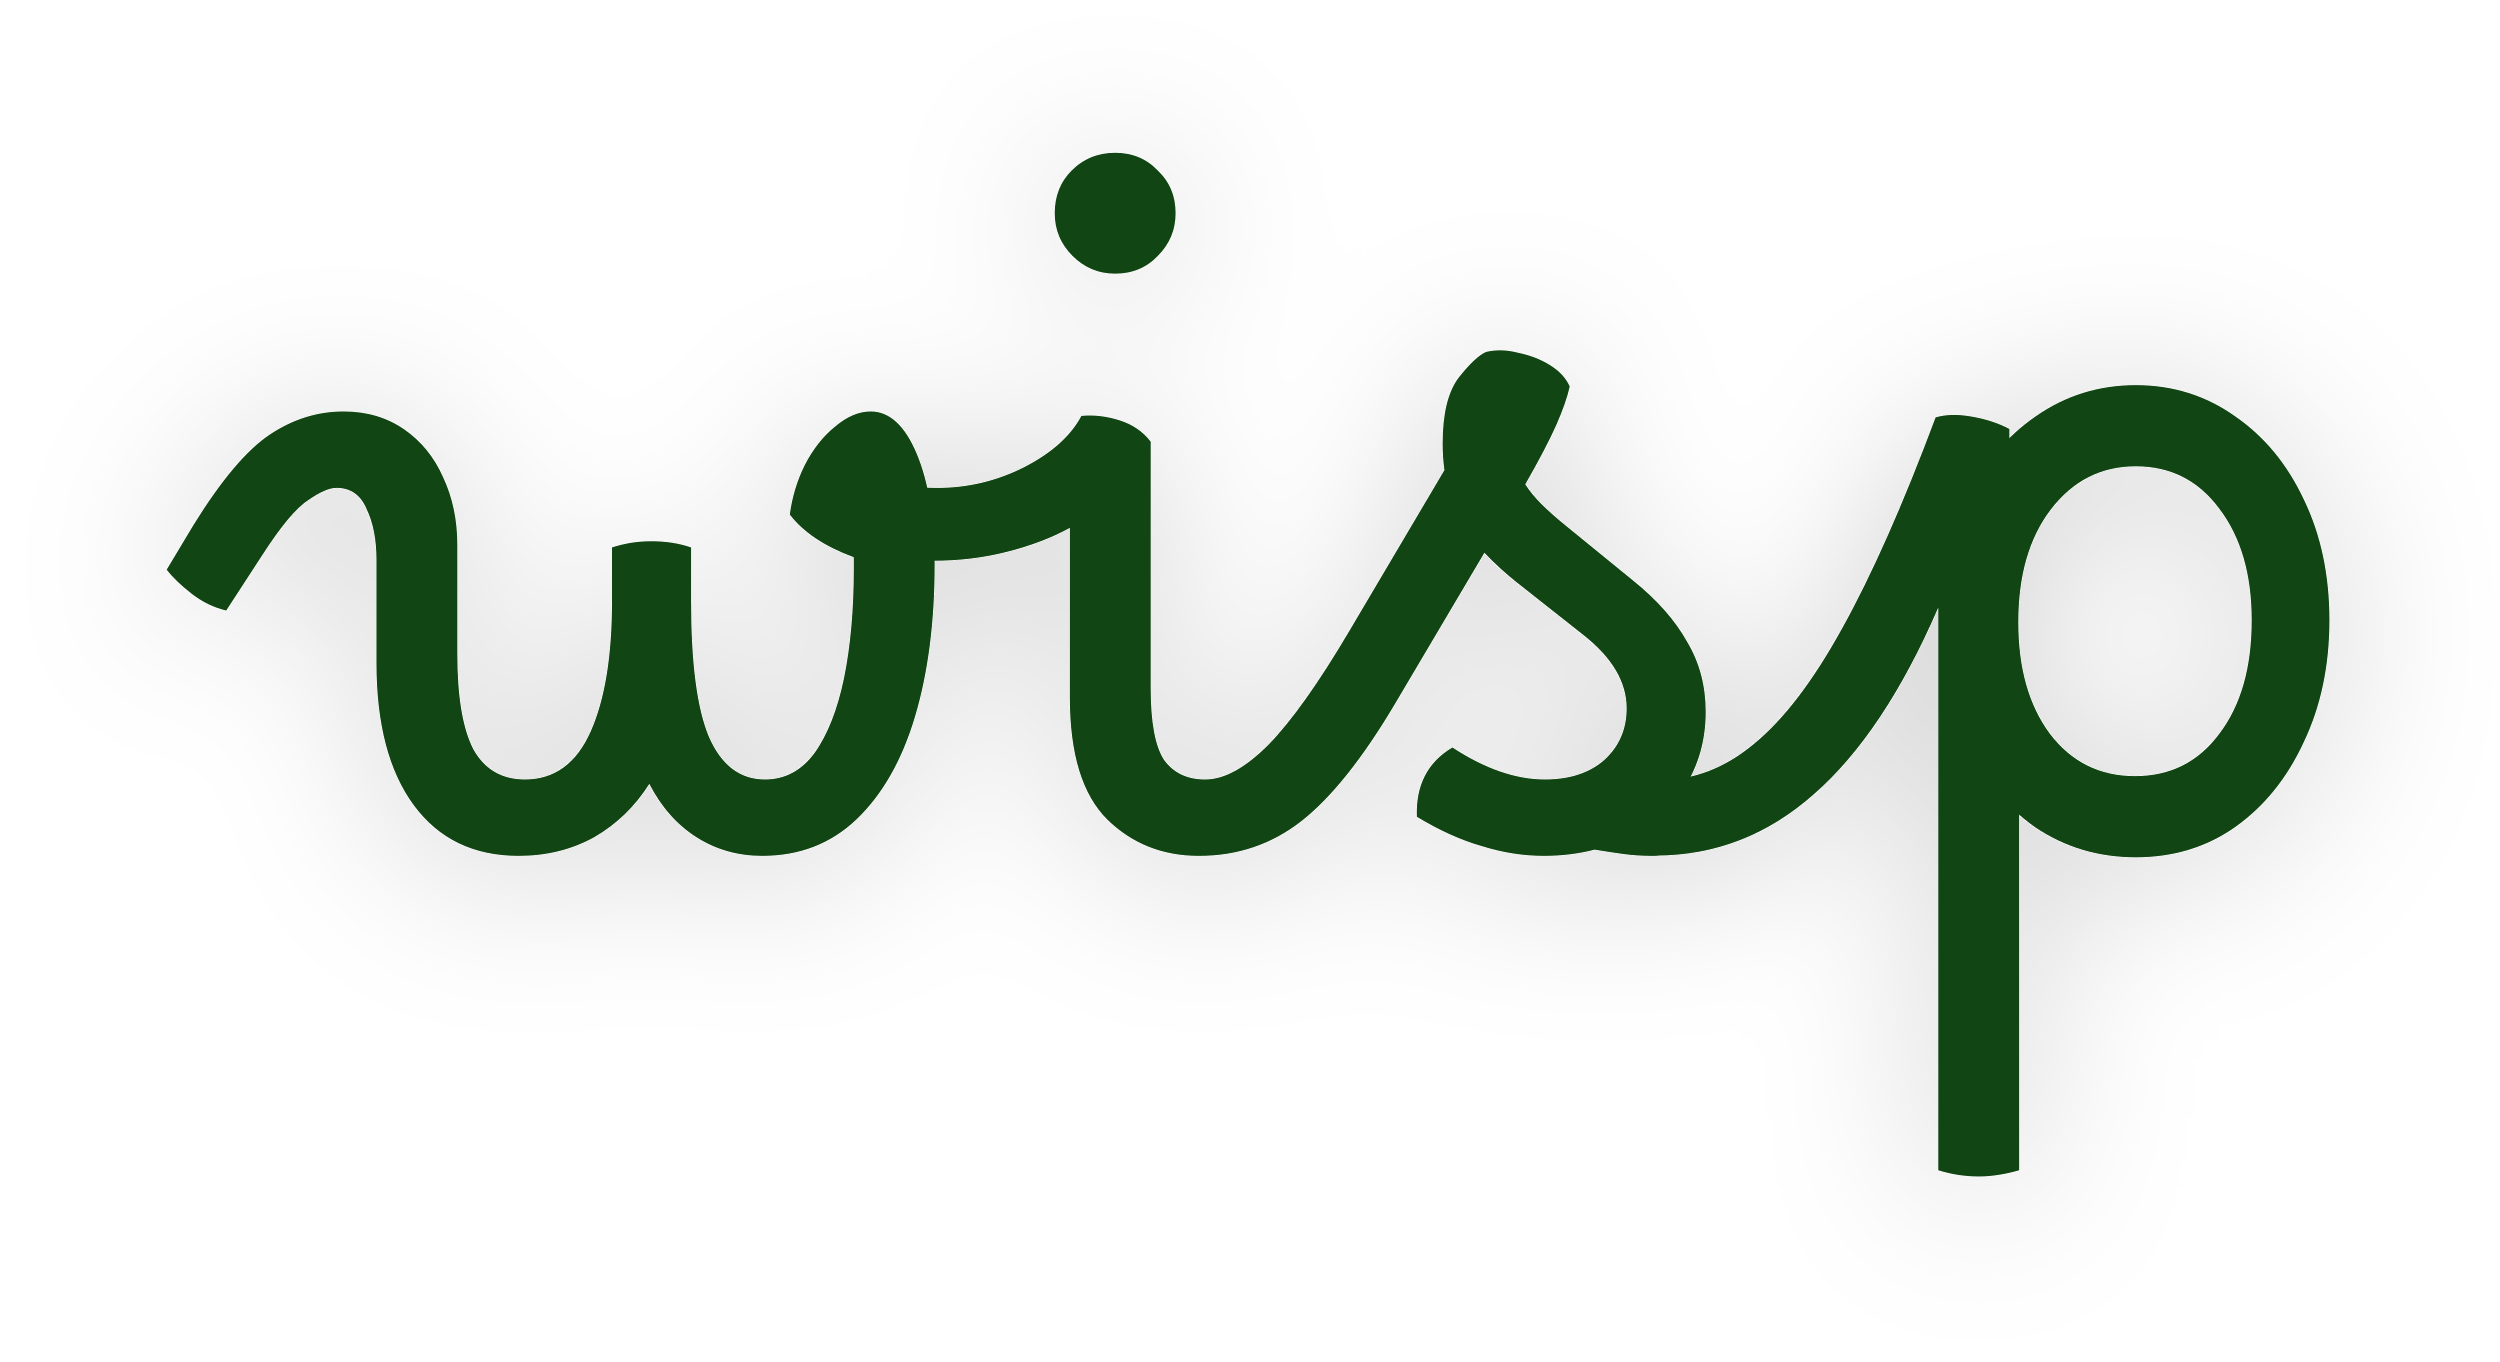
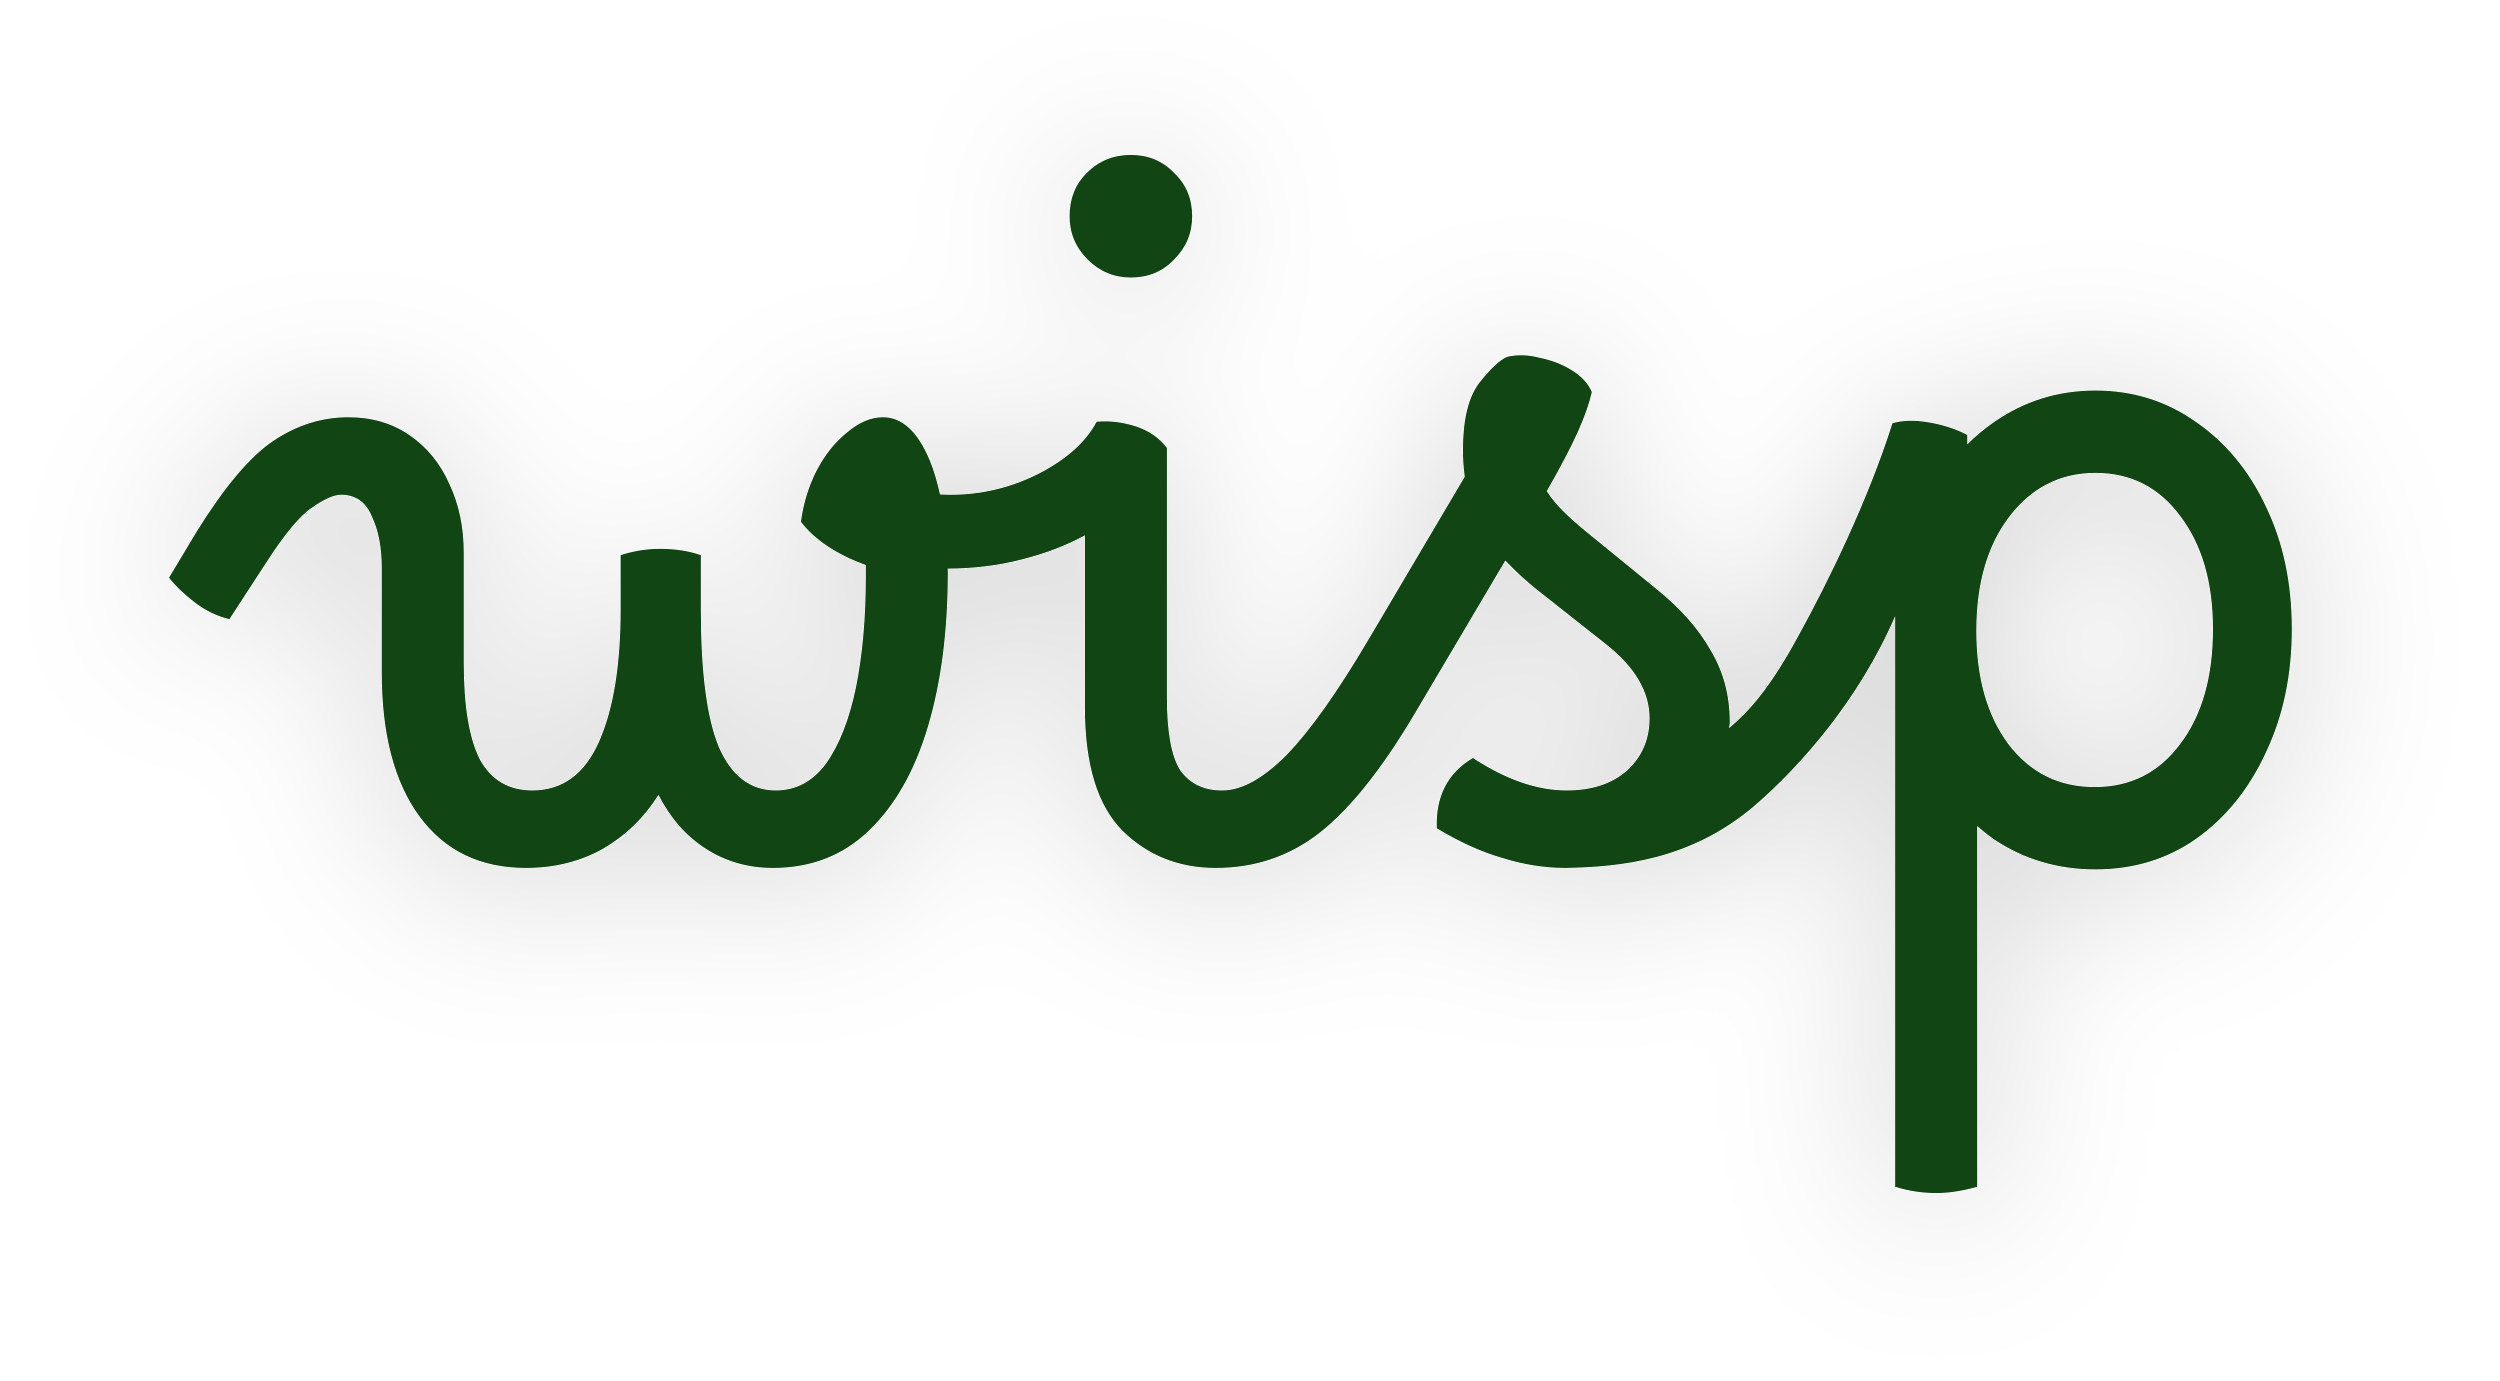
- <svg xmlns="http://www.w3.org/2000/svg" width="360" height="196" fill="none" viewBox="0 0 360 196">
-   <g fill="#124514" filter="url(#a)">
-     <path d="M32.576 87.92c-1.792-.427-3.456-1.237-4.992-2.432-1.536-1.195-2.73-2.347-3.584-3.456l3.84-6.4c4.01-6.485 7.68-10.837 11.008-13.056 3.328-2.219 6.87-3.328 10.624-3.328 3.328 0 6.23.853 8.704 2.56 2.475 1.707 4.352 4.01 5.632 6.912 1.365 2.901 2.048 6.144 2.048 9.728v15.616c0 6.229.768 10.837 2.304 13.824 1.621 2.901 4.096 4.352 7.424 4.352 4.267 0 7.424-2.304 9.472-6.912 2.048-4.608 3.072-10.88 3.072-18.816v-7.68c.768-.256 1.621-.47 2.56-.64a18.652 18.652 0 0 1 3.072-.256c2.133 0 4.053.299 5.76.896v7.68c0 8.96.853 15.488 2.56 19.584 1.792 4.096 4.48 6.144 8.064 6.144 2.901 0 5.291-1.28 7.168-3.84 1.877-2.645 3.285-6.229 4.224-10.752.939-4.608 1.408-9.899 1.408-15.872V80.24c-4.181-1.536-7.253-3.584-9.216-6.144.341-2.56 1.067-4.95 2.176-7.168 1.195-2.304 2.645-4.139 4.352-5.504 1.707-1.45 3.413-2.176 5.12-2.176 2.731 0 4.949 2.048 6.656 6.144 1.707 4.096 2.56 9.387 2.56 15.872 0 8.277-.939 15.573-2.816 21.888-1.877 6.315-4.693 11.264-8.448 14.848-3.669 3.499-8.192 5.248-13.568 5.248-3.499 0-6.656-.896-9.472-2.688-2.816-1.792-5.077-4.352-6.784-7.68-2.048 3.243-4.693 5.803-7.936 7.68-3.243 1.792-6.87 2.688-10.88 2.688-6.485 0-11.52-2.432-15.104-7.296-3.584-4.864-5.376-11.691-5.376-20.48V80.624c0-2.901-.47-5.333-1.408-7.296-.853-2.048-2.304-3.072-4.352-3.072-1.024 0-2.39.597-4.096 1.792-1.707 1.11-3.883 3.712-6.528 7.808l-5.248 8.064Zm140.039 35.328c-5.205 0-9.6-1.749-13.184-5.248-3.584-3.584-5.376-9.429-5.376-17.536V76.016c-2.645 1.45-5.675 2.603-9.088 3.456-3.328.853-6.869 1.28-10.624 1.28-4.181 0-7.808-.555-10.88-1.664-2.304-.768-3.456-2.261-3.456-4.48 0-1.621.469-2.987 1.408-4.096.853-1.11 1.877-1.664 3.072-1.664.341 0 .64.043.896.128.256 0 .512.043.768.128 1.451.341 2.901.64 4.352.896 1.451.17 2.944.256 4.48.256 4.352 0 8.491-.981 12.416-2.944 4.011-2.048 6.784-4.523 8.32-7.424 1.792-.17 3.627.043 5.504.64 1.877.597 3.371 1.621 4.48 3.072v35.456c0 4.949.64 8.405 1.92 10.368 1.365 1.877 3.328 2.816 5.888 2.816 1.195 0 2.091.512 2.688 1.536.683 1.024 1.024 2.389 1.024 4.096a6.373 6.373 0 0 1-1.152 3.712c-.683 1.109-1.835 1.664-3.456 1.664Zm-12.032-83.84c-2.389 0-4.437-.853-6.144-2.56-1.707-1.707-2.56-3.755-2.56-6.144 0-2.475.811-4.523 2.432-6.144 1.707-1.707 3.797-2.56 6.272-2.56s4.523.853 6.144 2.56c1.707 1.621 2.56 3.67 2.56 6.144 0 2.39-.853 4.437-2.56 6.144-1.621 1.707-3.669 2.56-6.144 2.56Zm12.083 83.84c-1.109 0-2.005-.512-2.688-1.536-.683-1.024-1.024-2.347-1.024-3.968 0-3.669 1.536-5.504 4.608-5.504 2.731 0 5.76-1.664 9.088-4.992 3.328-3.413 7.211-8.875 11.648-16.384l13.696-23.168a27.14 27.14 0 0 1-.256-3.84c0-4.267.768-7.424 2.304-9.472 1.621-2.048 2.944-3.285 3.968-3.712 1.451-.341 2.987-.299 4.608.128 1.707.341 3.243.939 4.608 1.792 1.365.853 2.304 1.877 2.816 3.072-.341 1.536-.981 3.37-1.92 5.504-.939 2.133-2.432 4.992-4.48 8.576.597.939 1.365 1.877 2.304 2.816.939.939 2.091 1.963 3.456 3.072l9.728 7.936c3.499 2.816 6.101 5.76 7.808 8.832 1.792 2.987 2.688 6.357 2.688 10.112 0 4.523-1.28 8.533-3.84 12.032.427.939.64 2.048.64 3.328 0 1.621-.427 2.901-1.28 3.84-.768 1.024-1.877 1.536-3.328 1.536-1.365 0-2.688-.085-3.968-.256-1.28-.171-2.688-.384-4.224-.64-2.304.597-4.736.896-7.296.896-2.987 0-5.973-.469-8.96-1.408-2.987-.853-6.101-2.261-9.344-4.224-.171-4.523 1.536-7.851 5.12-9.984 4.693 3.072 9.131 4.608 13.312 4.608 3.584 0 6.443-.939 8.576-2.816 2.133-1.963 3.2-4.437 3.2-7.424 0-3.755-2.048-7.253-6.144-10.496l-9.728-7.68a44.327 44.327 0 0 1-4.608-4.224l-12.8 21.632c-4.693 7.936-9.216 13.611-13.568 17.024-4.267 3.328-9.173 4.992-14.72 4.992Z" />
-     <path d="M235.592 121.67c.683 1.024 1.621 1.536 2.816 1.536 8.533 0 16.128-2.944 22.784-8.832 6.741-5.888 12.715-14.848 17.92-26.88v81.024a19.31 19.31 0 0 0 5.888.896c.939 0 1.92-.085 2.944-.256a23.004 23.004 0 0 0 2.816-.64v-72.96l-1.408-25.088v-8.704c-1.621-.853-3.456-1.45-5.504-1.792-1.963-.341-3.669-.299-5.12.128-4.693 12.544-9.173 22.656-13.44 30.336-4.181 7.595-8.405 13.141-12.672 16.64-4.181 3.499-8.704 5.248-13.568 5.248-1.365 0-2.475.469-3.328 1.408-.853.939-1.28 2.261-1.28 3.968 0 1.621.384 2.944 1.152 3.968Z" />
-     <path d="M307.559 123.456c-5.401 0-10.247-1.451-14.536-4.352-4.21-2.992-7.546-7.072-10.009-12.24-2.383-5.168-3.574-11.016-3.574-17.544 0-6.528 1.231-12.33 3.694-17.408 2.462-5.077 5.798-9.067 10.008-11.968 4.289-2.992 9.095-4.488 14.417-4.488 5.322 0 10.088 1.496 14.298 4.488 4.21 2.901 7.506 6.89 9.889 11.968 2.463 5.077 3.694 10.88 3.694 17.408 0 6.528-1.231 12.376-3.694 17.544-2.383 5.168-5.679 9.248-9.889 12.24-4.13 2.901-8.896 4.352-14.298 4.352Zm-.119-11.696c5.084 0 9.135-2.04 12.153-6.12 3.098-4.08 4.647-9.52 4.647-16.32 0-6.619-1.549-11.968-4.647-16.048-3.018-4.08-7.03-6.12-12.034-6.12-5.004 0-9.095 2.085-12.272 6.256-3.098 4.08-4.647 9.475-4.647 16.184 0 6.619 1.509 11.968 4.528 16.048 3.098 4.08 7.188 6.12 12.272 6.12Z" />
+ <svg xmlns="http://www.w3.org/2000/svg" width="355" height="196" fill="none" viewBox="0 0 355 196" version="1.1" id="svg5">
+   <g fill="#124514" filter="url(#a)" id="g3">
+     <path id="path1" d="m 160.582,22 c -2.475,0 -4.564,0.854 -6.271,2.561 -1.621,1.621 -2.432,3.668 -2.432,6.143 0,2.389 0.854,4.438 2.561,6.145 1.707,1.707 3.754,2.561 6.143,2.561 2.475,0 4.524,-0.854 6.145,-2.561 1.707,-1.707 2.561,-3.755 2.561,-6.145 0,-2.474 -0.854,-4.522 -2.561,-6.143 C 165.106,22.854 163.057,22 160.582,22 Z M 216.25,50.447 c -0.768,-0.021 -1.515,0.054 -2.24,0.225 -1.024,0.427 -2.346,1.665 -3.967,3.713 -1.536,2.048 -2.305,5.204 -2.305,9.471 -0.006,1.284 0.08,2.568 0.256,3.84 l -13.695,23.168 c -4.437,7.509 -8.32,12.972 -11.648,16.385 -3.328,3.328 -6.357,4.992 -9.088,4.992 -0.01,0 -0.019,0.002 -0.029,0.002 -0.008,-4e-5 -0.014,-0.002 -0.021,-0.002 -2.56,0 -4.524,-0.939 -5.889,-2.816 -1.28,-1.963 -1.92,-5.418 -1.92,-10.367 V 63.6 c -1.109,-1.451 -2.603,-2.475 -4.48,-3.072 -1.877,-0.597 -3.712,-0.809 -5.504,-0.639 -1.536,2.901 -4.309,5.376 -8.32,7.424 -3.925,1.963 -8.064,2.943 -12.416,2.943 -0.508,0 -1.005,-0.024 -1.504,-0.043 -0.389,-1.737 -0.847,-3.379 -1.447,-4.82 -1.707,-4.096 -3.923,-6.145 -6.654,-6.145 -1.707,0 -3.414,0.726 -5.121,2.176 -1.707,1.365 -3.157,3.2 -4.352,5.504 -1.109,2.218 -1.835,4.608 -2.176,7.168 1.963,2.56 5.034,4.609 9.215,6.145 v 1.535 c 0,5.973 -0.469,11.265 -1.408,15.873 -0.939,4.523 -2.346,8.107 -4.223,10.752 -1.877,2.56 -4.267,3.84 -7.168,3.84 -3.584,0 -6.272,-2.049 -8.064,-6.145 -1.707,-4.096 -2.561,-10.624 -2.561,-19.584 v -7.68 c -1.707,-0.597 -3.627,-0.896 -5.76,-0.896 -1.029,4.23e-4 -2.057,0.086 -3.072,0.256 -0.939,0.17 -1.791,0.385 -2.559,0.641 v 7.68 c 0,7.936 -1.024,14.208 -3.072,18.816 -2.048,4.608 -5.206,6.912 -9.473,6.912 -3.328,0 -5.803,-1.451 -7.424,-4.352 -1.536,-2.987 -2.305,-7.595 -2.305,-13.824 V 78.447 c 0,-3.584 -0.682,-6.826 -2.047,-9.727 -1.28,-2.902 -3.158,-5.205 -5.633,-6.912 -2.474,-1.707 -5.375,-2.561 -8.703,-2.561 -3.754,0 -7.297,1.109 -10.625,3.328 -3.328,2.219 -6.998,6.572 -11.008,13.057 L 24,82.031 c 0.854,1.109 2.048,2.262 3.584,3.457 1.536,1.195 3.2,2.005 4.992,2.432 l 5.248,-8.064 c 2.645,-4.096 4.82,-6.697 6.527,-7.807 1.706,-1.195 3.072,-1.793 4.096,-1.793 2.048,0 3.501,1.024 4.354,3.072 0.938,1.963 1.406,4.394 1.406,7.295 v 14.85 c 0,8.789 1.793,15.615 5.377,20.479 3.584,4.864 8.619,7.297 15.104,7.297 4.01,0 7.638,-0.895 10.881,-2.688 3.243,-1.877 5.888,-4.437 7.936,-7.68 1.707,3.328 3.967,5.888 6.783,7.68 2.816,1.792 5.974,2.688 9.473,2.688 5.376,0 9.899,-1.749 13.568,-5.248 3.755,-3.584 6.57,-8.533 8.447,-14.848 1.877,-6.315 2.816,-13.612 2.816,-21.889 0,-0.181 -0.016,-0.339 -0.018,-0.518 3.668,-0.017 7.134,-0.438 10.393,-1.273 3.413,-0.853 6.443,-2.007 9.088,-3.457 v 24.449 c 0,8.107 1.793,13.951 5.377,17.535 3.584,3.499 7.979,5.248 13.184,5.248 0.011,0 0.019,-0.002 0.029,-0.002 0.007,5e-5 0.014,0.002 0.021,0.002 5.547,0 10.454,-1.664 14.721,-4.992 4.352,-3.413 8.873,-9.087 13.566,-17.023 L 213.754,79.6 c 1.435,1.515 2.974,2.927 4.607,4.225 l 9.729,7.68 c 4.096,3.243 6.145,6.741 6.145,10.496 -1e-5,2.987 -1.068,5.461 -3.201,7.424 -2.133,1.877 -4.992,2.816 -8.576,2.816 -4.181,0 -8.618,-1.535 -13.311,-4.607 -3.584,2.133 -5.292,5.459 -5.121,9.982 3.243,1.963 6.357,3.372 9.344,4.225 2.987,0.939 5.974,1.408 8.961,1.408 7.652,-0.147 17.745,-1.06 26.861,-8.875 6.364,-5.505 14.715,-14.847 19.92,-26.879 v 81.023 c 1.905,0.602 3.891,0.904 5.889,0.896 0.939,0 1.919,-0.085 2.943,-0.256 0.951,-0.154 1.892,-0.368 2.816,-0.641 v -51.221 c 0.727,0.636 1.475,1.246 2.264,1.807 4.289,2.901 9.134,4.352 14.535,4.352 5.402,0 10.169,-1.451 14.299,-4.352 4.21,-2.992 7.506,-7.072 9.889,-12.24 2.463,-5.168 3.693,-11.015 3.693,-17.543 0,-6.528 -1.23,-12.331 -3.693,-17.408 -2.383,-5.078 -5.679,-9.068 -9.889,-11.969 -4.21,-2.992 -8.977,-4.488 -14.299,-4.488 -5.322,0 -10.127,1.496 -14.416,4.488 -1.358,0.936 -2.615,1.998 -3.791,3.16 v -1.338 c -1.621,-0.853 -3.456,-1.449 -5.504,-1.791 -1.963,-0.341 -3.668,-0.3 -5.119,0.127 -3.447,10.883 -9.174,22.656 -13.441,30.336 -3.959,7.321 -7.045,10.708 -9.765,12.957 0.008,-0.256 0.105,-0.416 0.105,-0.882 0,-3.755 -0.897,-7.124 -2.689,-10.111 -1.707,-3.072 -4.308,-6.016 -7.807,-8.832 l -9.729,-7.936 c -1.365,-1.109 -2.518,-2.133 -3.457,-3.072 -0.939,-0.939 -1.706,-1.877 -2.303,-2.816 2.048,-3.584 3.54,-6.443 4.479,-8.576 0.939,-2.134 1.581,-3.968 1.922,-5.504 -0.512,-1.195 -1.451,-2.219 -2.816,-3.072 -1.365,-0.853 -2.902,-1.45 -4.609,-1.791 -0.81,-0.213 -1.599,-0.332 -2.367,-0.354 z m 81.309,16.705 c 5.004,0 9.017,2.039 12.035,6.119 3.098,4.08 4.646,9.43 4.646,16.049 0,6.8 -1.548,12.24 -4.646,16.32 -3.018,4.08 -7.07,6.119 -12.154,6.119 -5.084,0 -9.173,-2.039 -12.271,-6.119 -3.019,-4.08 -4.527,-9.43 -4.527,-16.049 10e-6,-6.709 1.548,-12.104 4.646,-16.184 3.177,-4.171 7.268,-6.256 12.271,-6.256 z" />
  </g>
-   <defs>
+   <defs id="defs5">
    <filter id="a" width="359.44" height="195.456" x="0" y="0" color-interpolation-filters="sRGB" filterUnits="userSpaceOnUse">
-       <feFlood flood-opacity="0" result="BackgroundImageFix" />
-       <feColorMatrix in="SourceAlpha" result="hardAlpha" values="0 0 0 0 0 0 0 0 0 0 0 0 0 0 0 0 0 0 127 0" />
-       <feOffset dy="2" />
-       <feGaussianBlur stdDeviation="12" />
-       <feComposite in2="hardAlpha" operator="out" />
-       <feColorMatrix values="0 0 0 0 0 0 0 0 0 0 0 0 0 0 0 0 0 0 0.2 0" />
-       <feBlend in2="BackgroundImageFix" result="effect1_dropShadow_125_61" />
-       <feBlend in="SourceGraphic" in2="effect1_dropShadow_125_61" result="shape" />
+       <feFlood flood-opacity="0" result="BackgroundImageFix" id="feFlood3" />
+       <feColorMatrix in="SourceAlpha" result="hardAlpha" values="0 0 0 0 0 0 0 0 0 0 0 0 0 0 0 0 0 0 127 0" id="feColorMatrix3" />
+       <feOffset dy="2" id="feOffset3" />
+       <feGaussianBlur stdDeviation="12" id="feGaussianBlur3" />
+       <feComposite in2="hardAlpha" operator="out" id="feComposite3" />
+       <feColorMatrix values="0 0 0 0 0 0 0 0 0 0 0 0 0 0 0 0 0 0 0.2 0" id="feColorMatrix4" />
+       <feBlend in2="BackgroundImageFix" result="effect1_dropShadow_125_61" id="feBlend4" mode="normal" />
+       <feBlend in="SourceGraphic" in2="effect1_dropShadow_125_61" result="shape" id="feBlend5" mode="normal" />
    </filter>
  </defs>
</svg>
